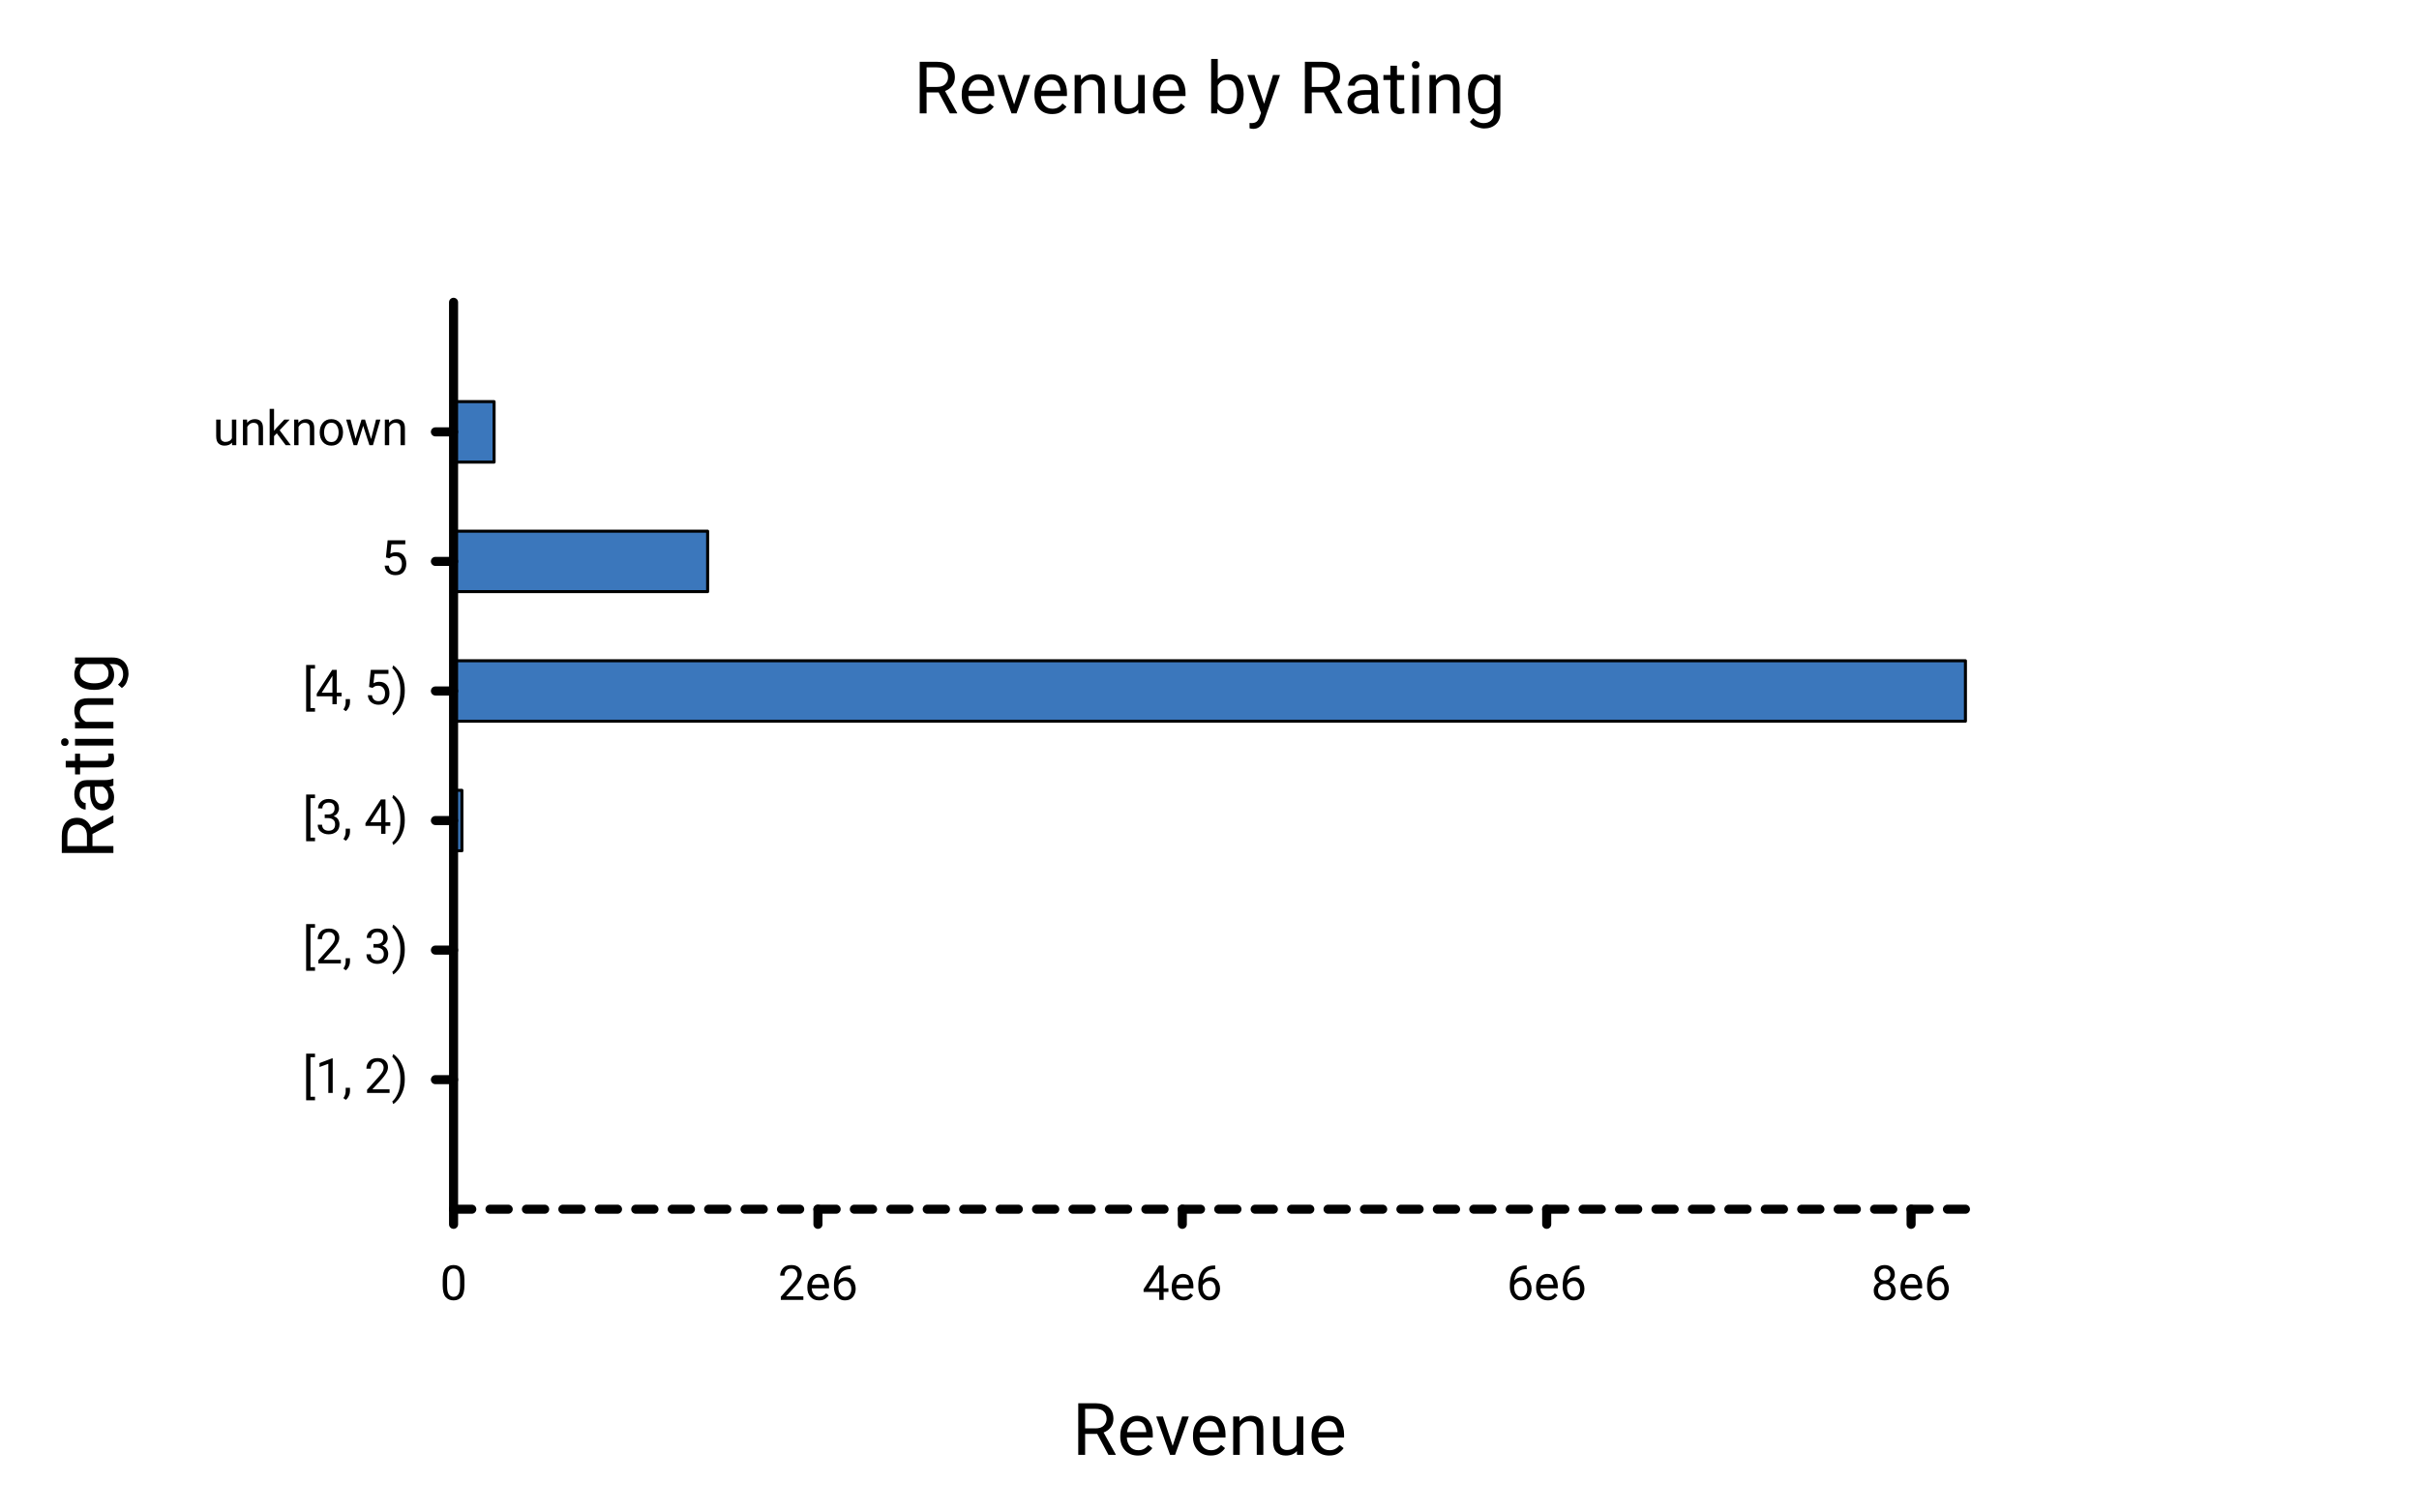
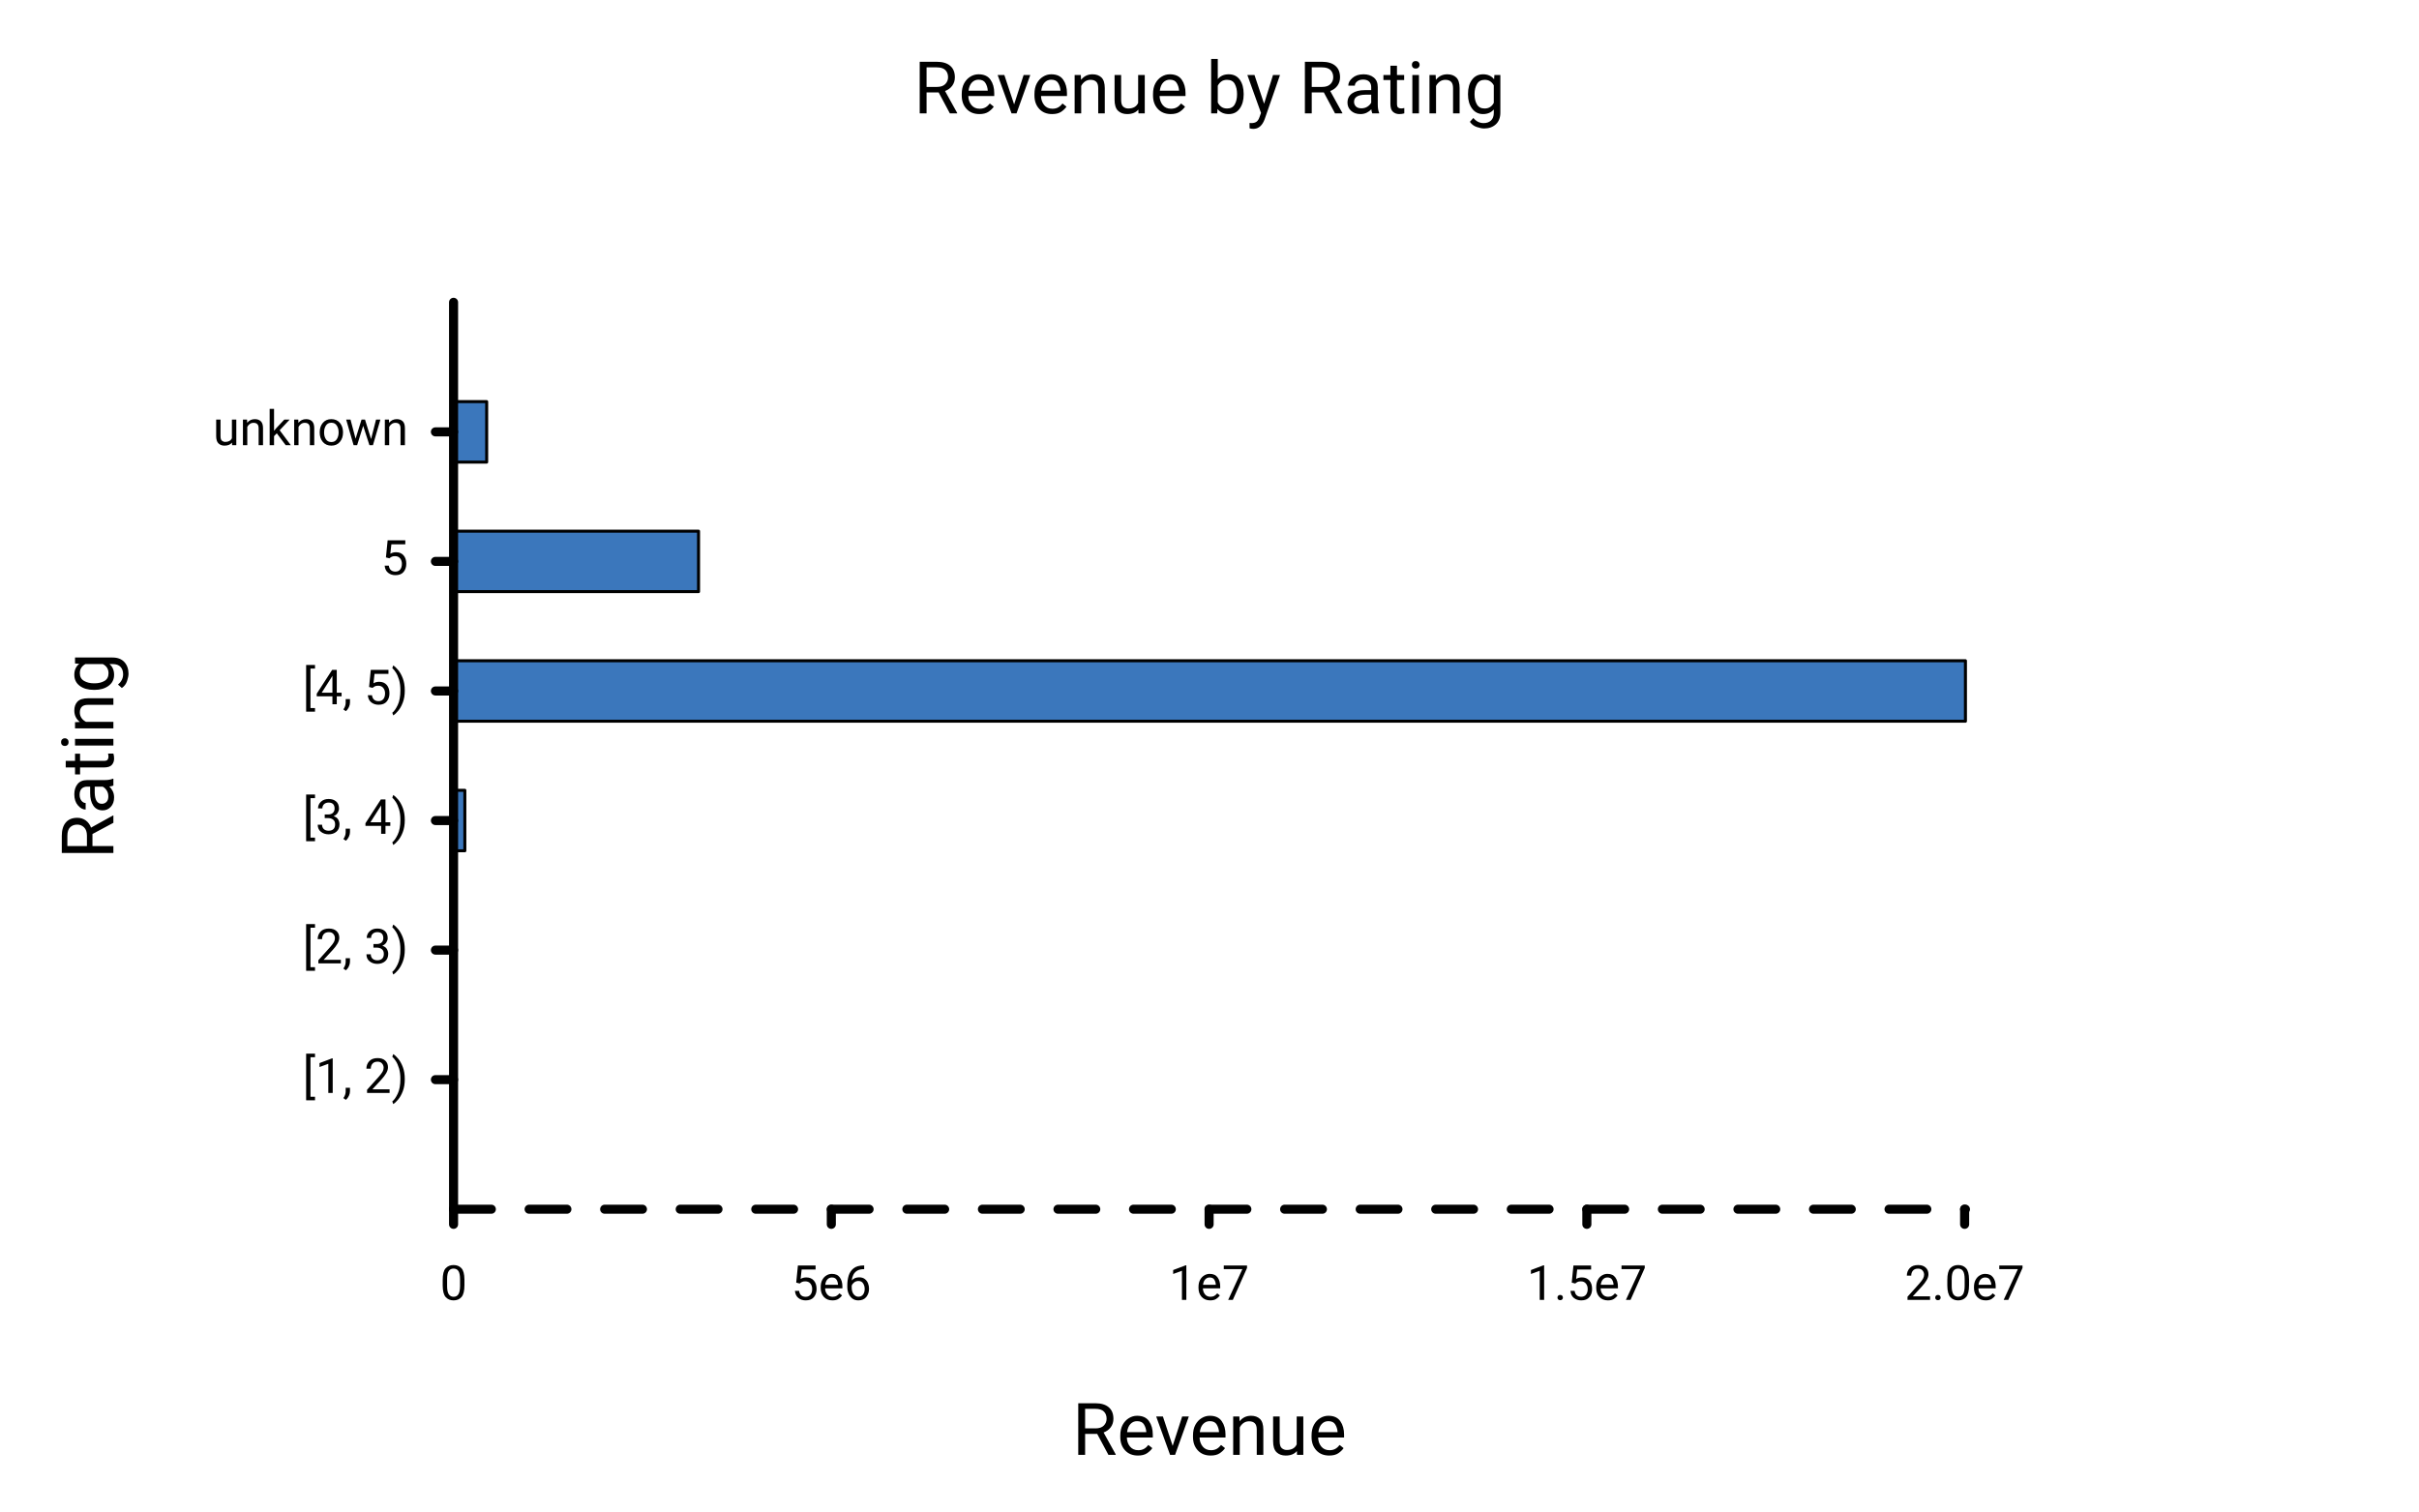
<svg xmlns="http://www.w3.org/2000/svg" class="poloto" width="800" height="500" viewBox="0 0 800 500">
  <style>
.poloto{
  stroke-linecap:round;
  stroke-linejoin:round;
  font-family:Roboto,sans-serif;
  font-size:16px;
}
.poloto_background{fill:AliceBlue;}
.poloto_scatter{stroke-width:7}
.poloto_line{stroke-width:2}
.poloto_text{fill: black;}
.poloto_name{font-size:24px;dominant-baseline:start;text-anchor:middle;}
.poloto_where{dominant-baseline:middle;text-anchor:start}
.poloto_text.poloto_legend{font-size:20px;dominant-baseline:middle;text-anchor:start;}
.poloto_text.poloto_ticks.poloto_y{dominant-baseline:middle;text-anchor:end}
.poloto_text.poloto_ticks.poloto_x{dominant-baseline:start;text-anchor:middle}
.poloto_imgs.poloto_ticks{stroke: black;stroke-width:3;fill:none;stroke-dasharray:none}
.poloto_grid{stroke:gray;stroke-width:0.5}

.poloto0.poloto_stroke{stroke:blue;}
.poloto1.poloto_stroke{stroke:red;}
.poloto2.poloto_stroke{stroke:green;}
.poloto3.poloto_stroke{stroke:gold;}
.poloto4.poloto_stroke{stroke:aqua;}
.poloto5.poloto_stroke{stroke:lime;}
.poloto6.poloto_stroke{stroke:orange;}
.poloto7.poloto_stroke{stroke:chocolate;}
.poloto0.poloto_fill{fill:blue;}
.poloto1.poloto_fill{fill:red;}
.poloto2.poloto_fill{fill:green;}
.poloto3.poloto_fill{fill:gold;}
.poloto4.poloto_fill{fill:aqua;}
.poloto5.poloto_fill{fill:lime;}
.poloto6.poloto_fill{fill:orange;}
.poloto7.poloto_fill{fill:chocolate;}

            .poloto_background{fill-opacity:0;}
            .poloto0.poloto_histo.poloto_imgs{fill:#3B77BC;stroke:black;stroke-width:1px}
            .poloto_grid{display:none}
            .poloto0.poloto_stroke{stroke:#3B77BC}
        
	</style>
  <circle r="1e5" class="poloto_background" />
  <g id="poloto_plot0" class="poloto_plot poloto_imgs poloto_histo poloto0 poloto_fill">
-     <rect x="150.00" y="347.14" width="0.365" height="20" />
-     <rect x="150.00" y="304.29" width="0.347" height="20" />
-     <rect x="150.00" y="261.43" width="2.758" height="20" />
+     <rect x="150.00" y="347.14" width="0.194" height="20" />
+     <rect x="150.00" y="304.29" width="0.32" height="20" />
+     <rect x="150.00" y="261.43" width="3.73" height="20" />
    <rect x="150.00" y="218.57" width="500" height="20" />
-     <rect x="150.00" y="175.71" width="84.026" height="20" />
-     <rect x="150.00" y="132.86" width="13.405" height="20" />
+     <rect x="150.00" y="175.71" width="81.018" height="20" />
+     <rect x="150.00" y="132.86" width="10.95" height="20" />
  </g>
  <text class="poloto_text poloto_name poloto_title" x="400.00" y="37.50">Revenue by Rating</text>
  <text class="poloto_text poloto_name poloto_x" x="400.00" y="481.25">Revenue</text>
  <text class="poloto_text poloto_name poloto_y" x="37.50" y="250.00" transform="rotate(-90,37.50,250.00)">Rating</text>
  <g class="poloto_text poloto_ticks poloto_y">
    <text x="135.00" y="357.14">[1, 2)</text>
    <text x="135.00" y="314.29">[2, 3)</text>
    <text x="135.00" y="271.43">[3, 4)</text>
    <text x="135.00" y="228.57">[4, 5)</text>
    <text x="135.00" y="185.71">5</text>
    <text x="135.00" y="142.86">unknown</text>
  </g>
  <g class="poloto_imgs poloto_ticks poloto_y">
    <line x1="150.00" x2="144.00" y1="357.14" y2="357.14" />
    <line x1="150.00" x2="144.00" y1="314.29" y2="314.29" />
    <line x1="150.00" x2="144.00" y1="271.43" y2="271.43" />
    <line x1="150.00" x2="144.00" y1="228.57" y2="228.57" />
    <line x1="150.00" x2="144.00" y1="185.71" y2="185.71" />
    <line x1="150.00" x2="144.00" y1="142.86" y2="142.86" />
  </g>
  <g class="poloto_text poloto_ticks poloto_x">
    <text x="150.00" y="430.00">0</text>
-     <text x="270.51" y="430.00">2e6</text>
-     <text x="391.01" y="430.00">4e6</text>
-     <text x="511.52" y="430.00">6e6</text>
-     <text x="632.03" y="430.00">8e6</text>
+     <text x="274.93" y="430.00">5e6</text>
+     <text x="399.87" y="430.00">1e7</text>
+     <text x="524.80" y="430.00">1.5e7</text>
+     <text x="649.73" y="430.00">2.0e7</text>
  </g>
  <g class="poloto_imgs poloto_ticks poloto_x">
    <line x1="150.00" x2="150.00" y1="400.00" y2="405.00" />
-     <line x1="270.51" x2="270.51" y1="400.00" y2="405.00" />
-     <line x1="391.01" x2="391.01" y1="400.00" y2="405.00" />
-     <line x1="511.52" x2="511.52" y1="400.00" y2="405.00" />
-     <line x1="632.03" x2="632.03" y1="400.00" y2="405.00" />
+     <line x1="274.93" x2="274.93" y1="400.00" y2="405.00" />
+     <line x1="399.87" x2="399.87" y1="400.00" y2="405.00" />
+     <line x1="524.80" x2="524.80" y1="400.00" y2="405.00" />
+     <line x1="649.73" x2="649.73" y1="400.00" y2="405.00" />
  </g>
  <g class="poloto_grid poloto_x">
    <line x1="150.00" x2="150.00" y1="400.00" y2="100.00" />
-     <line x1="270.51" x2="270.51" y1="400.00" y2="100.00" />
-     <line x1="391.01" x2="391.01" y1="400.00" y2="100.00" />
-     <line x1="511.52" x2="511.52" y1="400.00" y2="100.00" />
-     <line x1="632.03" x2="632.03" y1="400.00" y2="100.00" />
+     <line x1="274.93" x2="274.93" y1="400.00" y2="100.00" />
+     <line x1="399.87" x2="399.87" y1="400.00" y2="100.00" />
+     <line x1="524.80" x2="524.80" y1="400.00" y2="100.00" />
+     <line x1="649.73" x2="649.73" y1="400.00" y2="100.00" />
  </g>
-   <path class="poloto_imgs poloto_ticks poloto_x" style="stroke-dasharray:6.025;stroke-dashoffset:-0;" d=" M 150.00 400.00 L 650.00 400.00" />
+   <path class="poloto_imgs poloto_ticks poloto_x" style="stroke-dasharray:12.493;stroke-dashoffset:-0;" d=" M 150.00 400.00 L 650.00 400.00" />
  <path class="poloto_imgs poloto_ticks poloto_y" d=" M 150.00 400.00 L 150.00 100.00" />
</svg>
